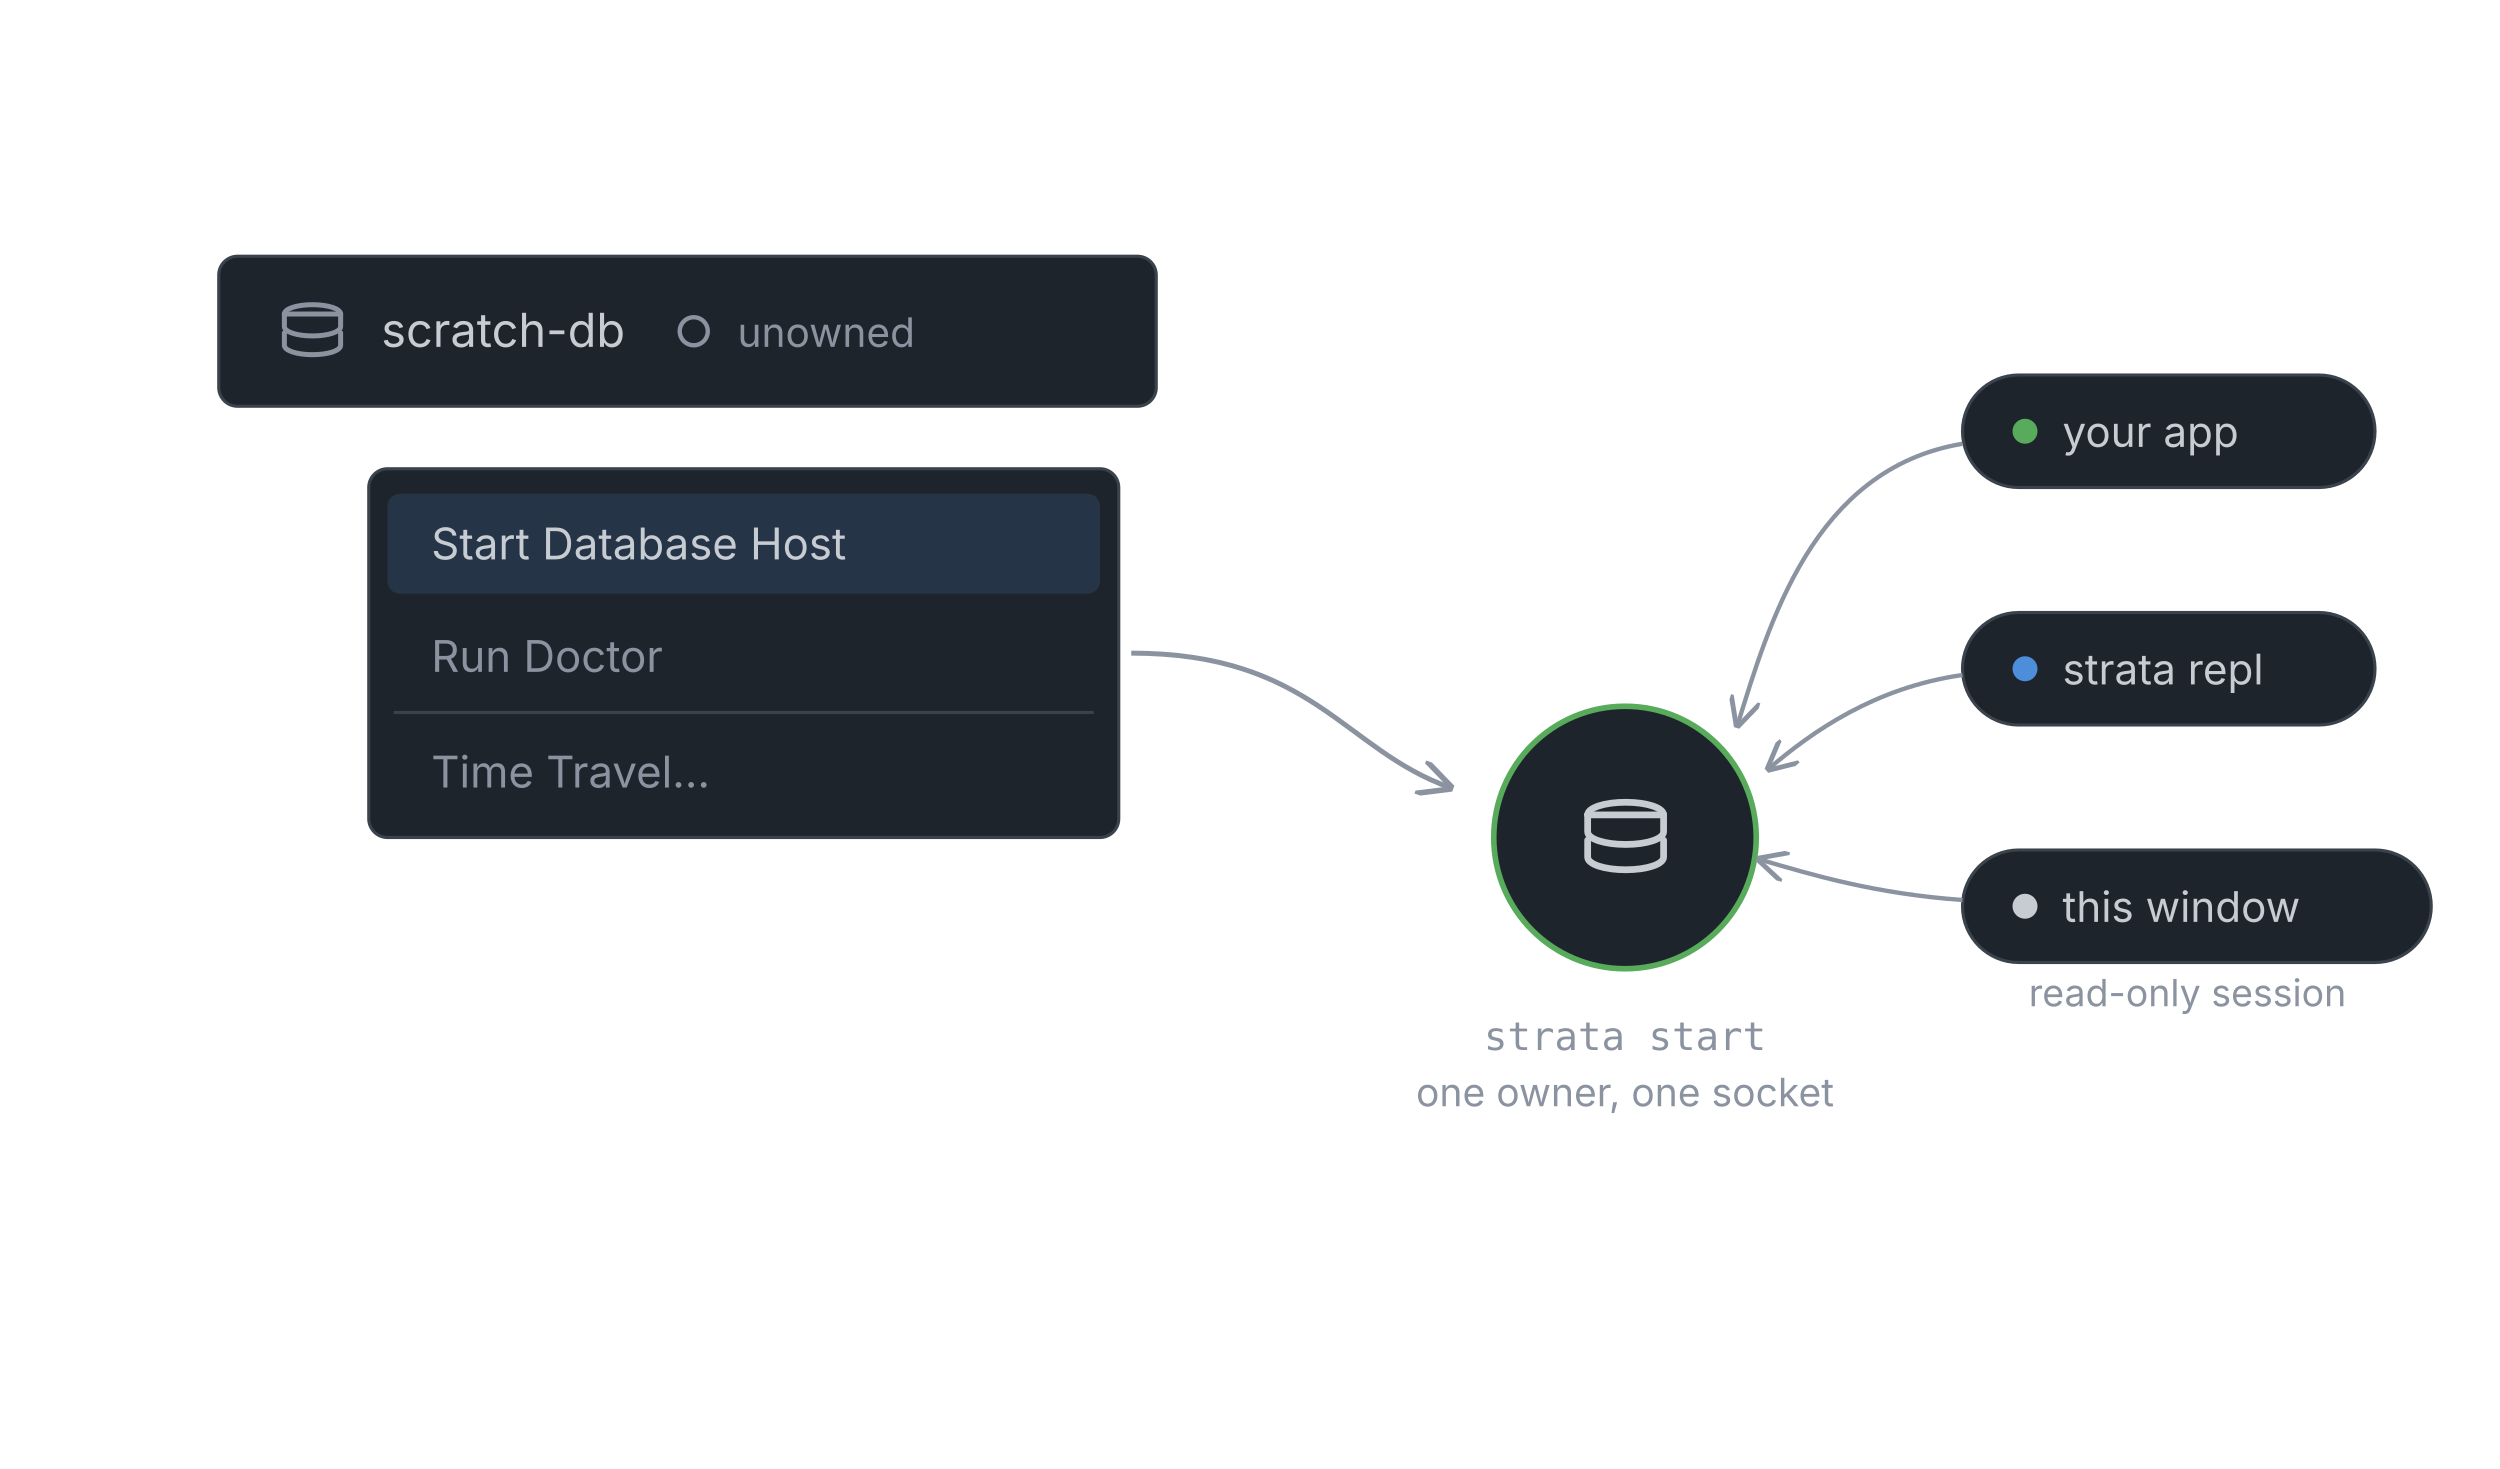
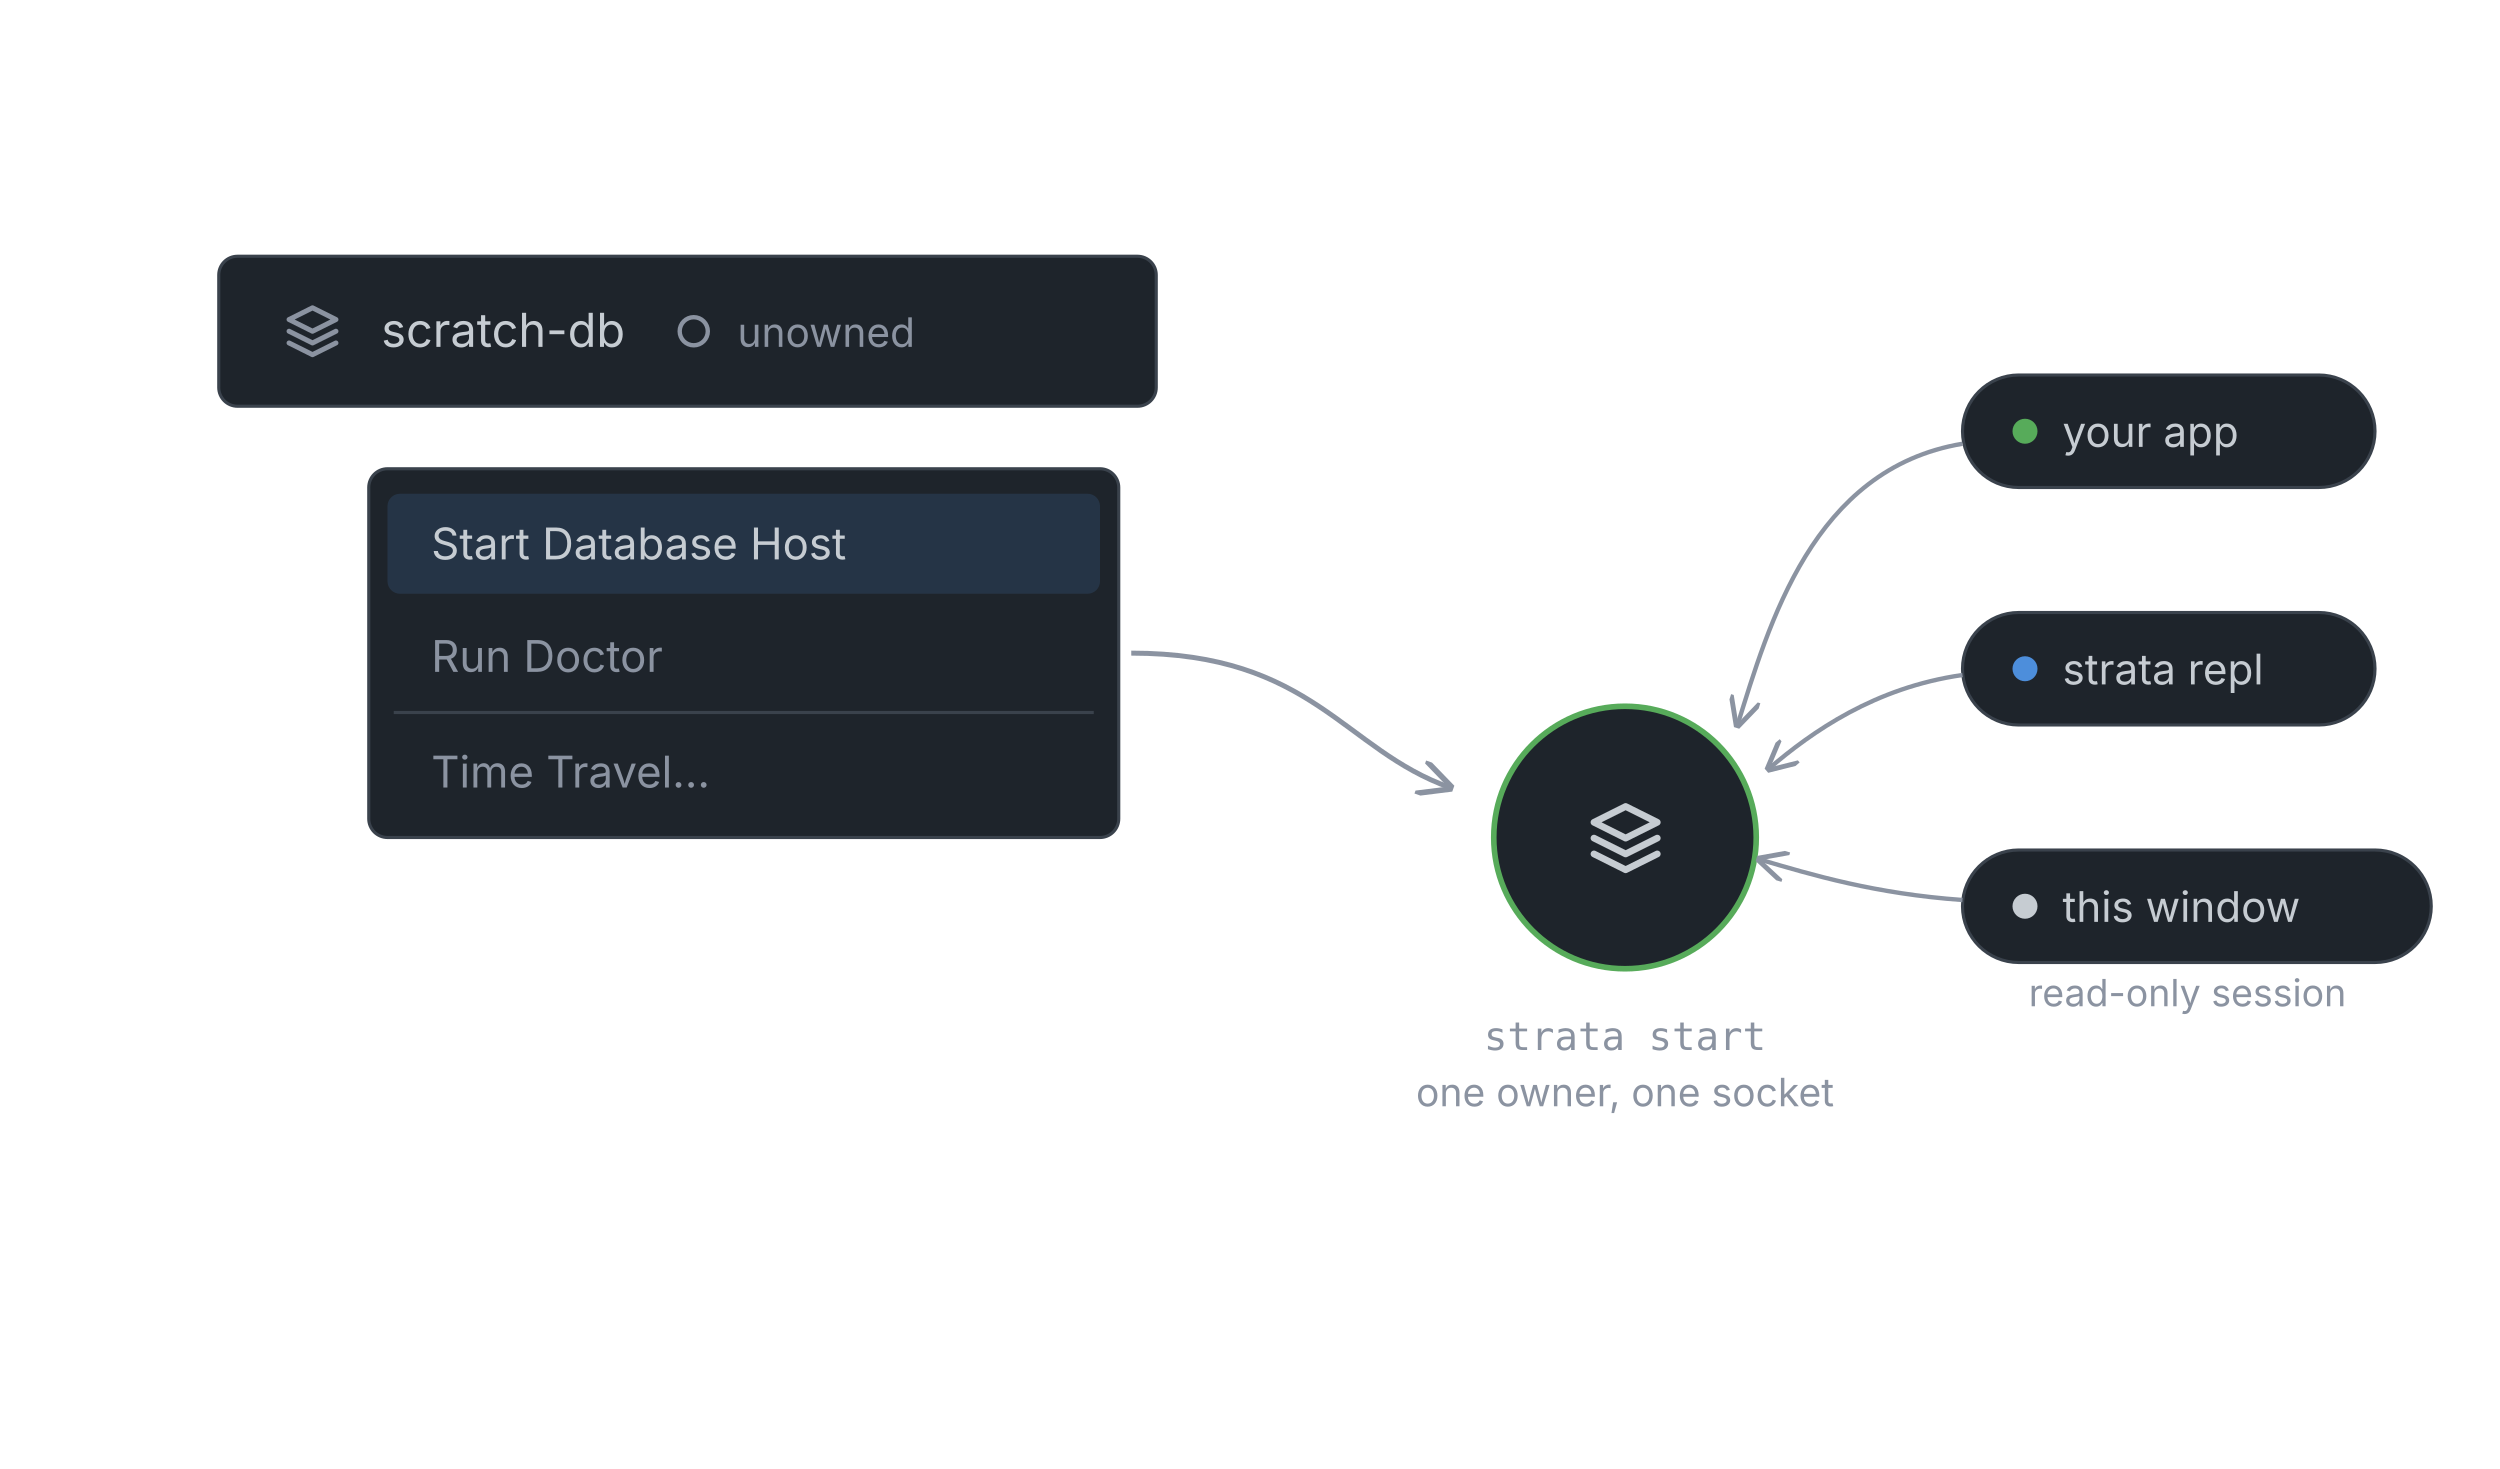
<svg xmlns="http://www.w3.org/2000/svg" viewBox="0 0 800 470" font-family="-apple-system, 'Segoe UI', system-ui, sans-serif">
  <defs>
    <g id="strata" fill="none" stroke-width="1.6" stroke-linecap="round" stroke-linejoin="round">
-       <path d="M3 6.5h18" />
-       <path d="M3 6.5c0-1.7 4-3 9-3s9 1.3 9 3" />
-       <path d="M3 6.5v4c0 1.7 4 3 9 3s9-1.3 9-3v-4" />
-       <path d="M3 12.5v4c0 1.7 4 3 9 3s9-1.3 9-3v-4" />
+       <path d="M12 4.5L4.5 8.25L12 12L19.5 8.25Z" />
+       <path d="M4.5 12L12 15.75L19.5 12" />
+       <path d="M4.5 15.75L12 19.5L19.5 15.75" />
    </g>
    <marker id="arrow" viewBox="0 0 10 10" refX="9" refY="5" markerWidth="7" markerHeight="7" orient="auto-start-reverse">
      <path d="M0 0L10 5L0 10" fill="none" stroke="var(--vscode-descriptionForeground, #8b93a1)" stroke-width="1.6" stroke-linejoin="round" />
    </marker>
  </defs>
  <rect x="70" y="82" width="300" height="48" rx="6" fill="var(--vscode-editor-background, #1e242b)" stroke="var(--vscode-panel-border, #3a424c)" />
  <use href="#strata" transform="translate(88,94)" stroke="var(--vscode-descriptionForeground, #8b93a1)" />
  <text x="122" y="111" font-size="15" fill="var(--vscode-foreground, #c6ccd2)">scratch-db</text>
  <circle cx="222" cy="106" r="4.5" fill="none" stroke="var(--vscode-descriptionForeground, #8b93a1)" stroke-width="1.4" />
  <text x="236" y="111" font-size="13" fill="var(--vscode-descriptionForeground, #8b93a1)">unowned</text>
  <rect x="118" y="150" width="240" height="118" rx="6" fill="var(--vscode-editor-background, #1e242b)" stroke="var(--vscode-panel-border, #3a424c)" />
  <rect x="124" y="158" width="228" height="32" rx="4" fill="var(--vscode-charts-blue, #4d8edb)" opacity="0.16" />
  <text x="138" y="179" font-size="14" fill="var(--vscode-foreground, #c6ccd2)">Start Database Host</text>
  <text x="138" y="215" font-size="14" fill="var(--vscode-descriptionForeground, #8b93a1)">Run Doctor</text>
  <line x1="126" y1="228" x2="350" y2="228" stroke="var(--vscode-panel-border, #3a424c)" />
  <text x="138" y="252" font-size="14" fill="var(--vscode-descriptionForeground, #8b93a1)">Time Travel…</text>
  <path d="M362 209C420 209 430 240 464 252" fill="none" stroke="var(--vscode-descriptionForeground, #8b93a1)" stroke-width="1.6" marker-end="url(#arrow)" />
  <circle cx="520" cy="268" r="42" fill="var(--vscode-editor-background, #1e242b)" stroke="var(--vscode-charts-green, #57ab5a)" stroke-width="1.8" />
  <use href="#strata" transform="translate(504,252) scale(1.35)" stroke="var(--vscode-foreground, #c6ccd2)" />
  <text x="520" y="336" font-size="12.5" text-anchor="middle" font-family="'SF Mono', Menlo, Consolas, monospace" fill="var(--vscode-descriptionForeground, #8b93a1)">strata start</text>
  <text x="520" y="354" font-size="12.5" text-anchor="middle" fill="var(--vscode-descriptionForeground, #8b93a1)">one owner, one socket</text>
  <g font-size="13.5">
    <rect x="628" y="120" width="132" height="36" rx="18" fill="var(--vscode-editor-background, #1e242b)" stroke="var(--vscode-panel-border, #3a424c)" />
    <circle cx="648" cy="138" r="4" fill="var(--vscode-charts-green, #57ab5a)" />
    <text x="660" y="143" fill="var(--vscode-foreground, #c6ccd2)">your app</text>
    <rect x="628" y="196" width="132" height="36" rx="18" fill="var(--vscode-editor-background, #1e242b)" stroke="var(--vscode-panel-border, #3a424c)" />
    <circle cx="648" cy="214" r="4" fill="var(--vscode-charts-blue, #4d8edb)" />
    <text x="660" y="219" fill="var(--vscode-foreground, #c6ccd2)">strata repl</text>
    <rect x="628" y="272" width="150" height="36" rx="18" fill="var(--vscode-editor-background, #1e242b)" stroke="var(--vscode-panel-border, #3a424c)" />
    <circle cx="648" cy="290" r="4" fill="var(--vscode-foreground, #c6ccd2)" />
    <text x="660" y="295" fill="var(--vscode-foreground, #c6ccd2)">this window</text>
  </g>
  <g fill="none" stroke="var(--vscode-descriptionForeground, #8b93a1)" stroke-width="1.4">
    <path d="M628 142C580 150 566 200 556 232" marker-end="url(#arrow)" />
    <path d="M628 216C600 220 580 234 566 246" marker-end="url(#arrow)" />
    <path d="M628 288C600 286 580 280 563 275" marker-end="url(#arrow)" />
  </g>
  <text x="700" y="322" font-size="12" text-anchor="middle" fill="var(--vscode-descriptionForeground, #8b93a1)">read-only session</text>
</svg>
